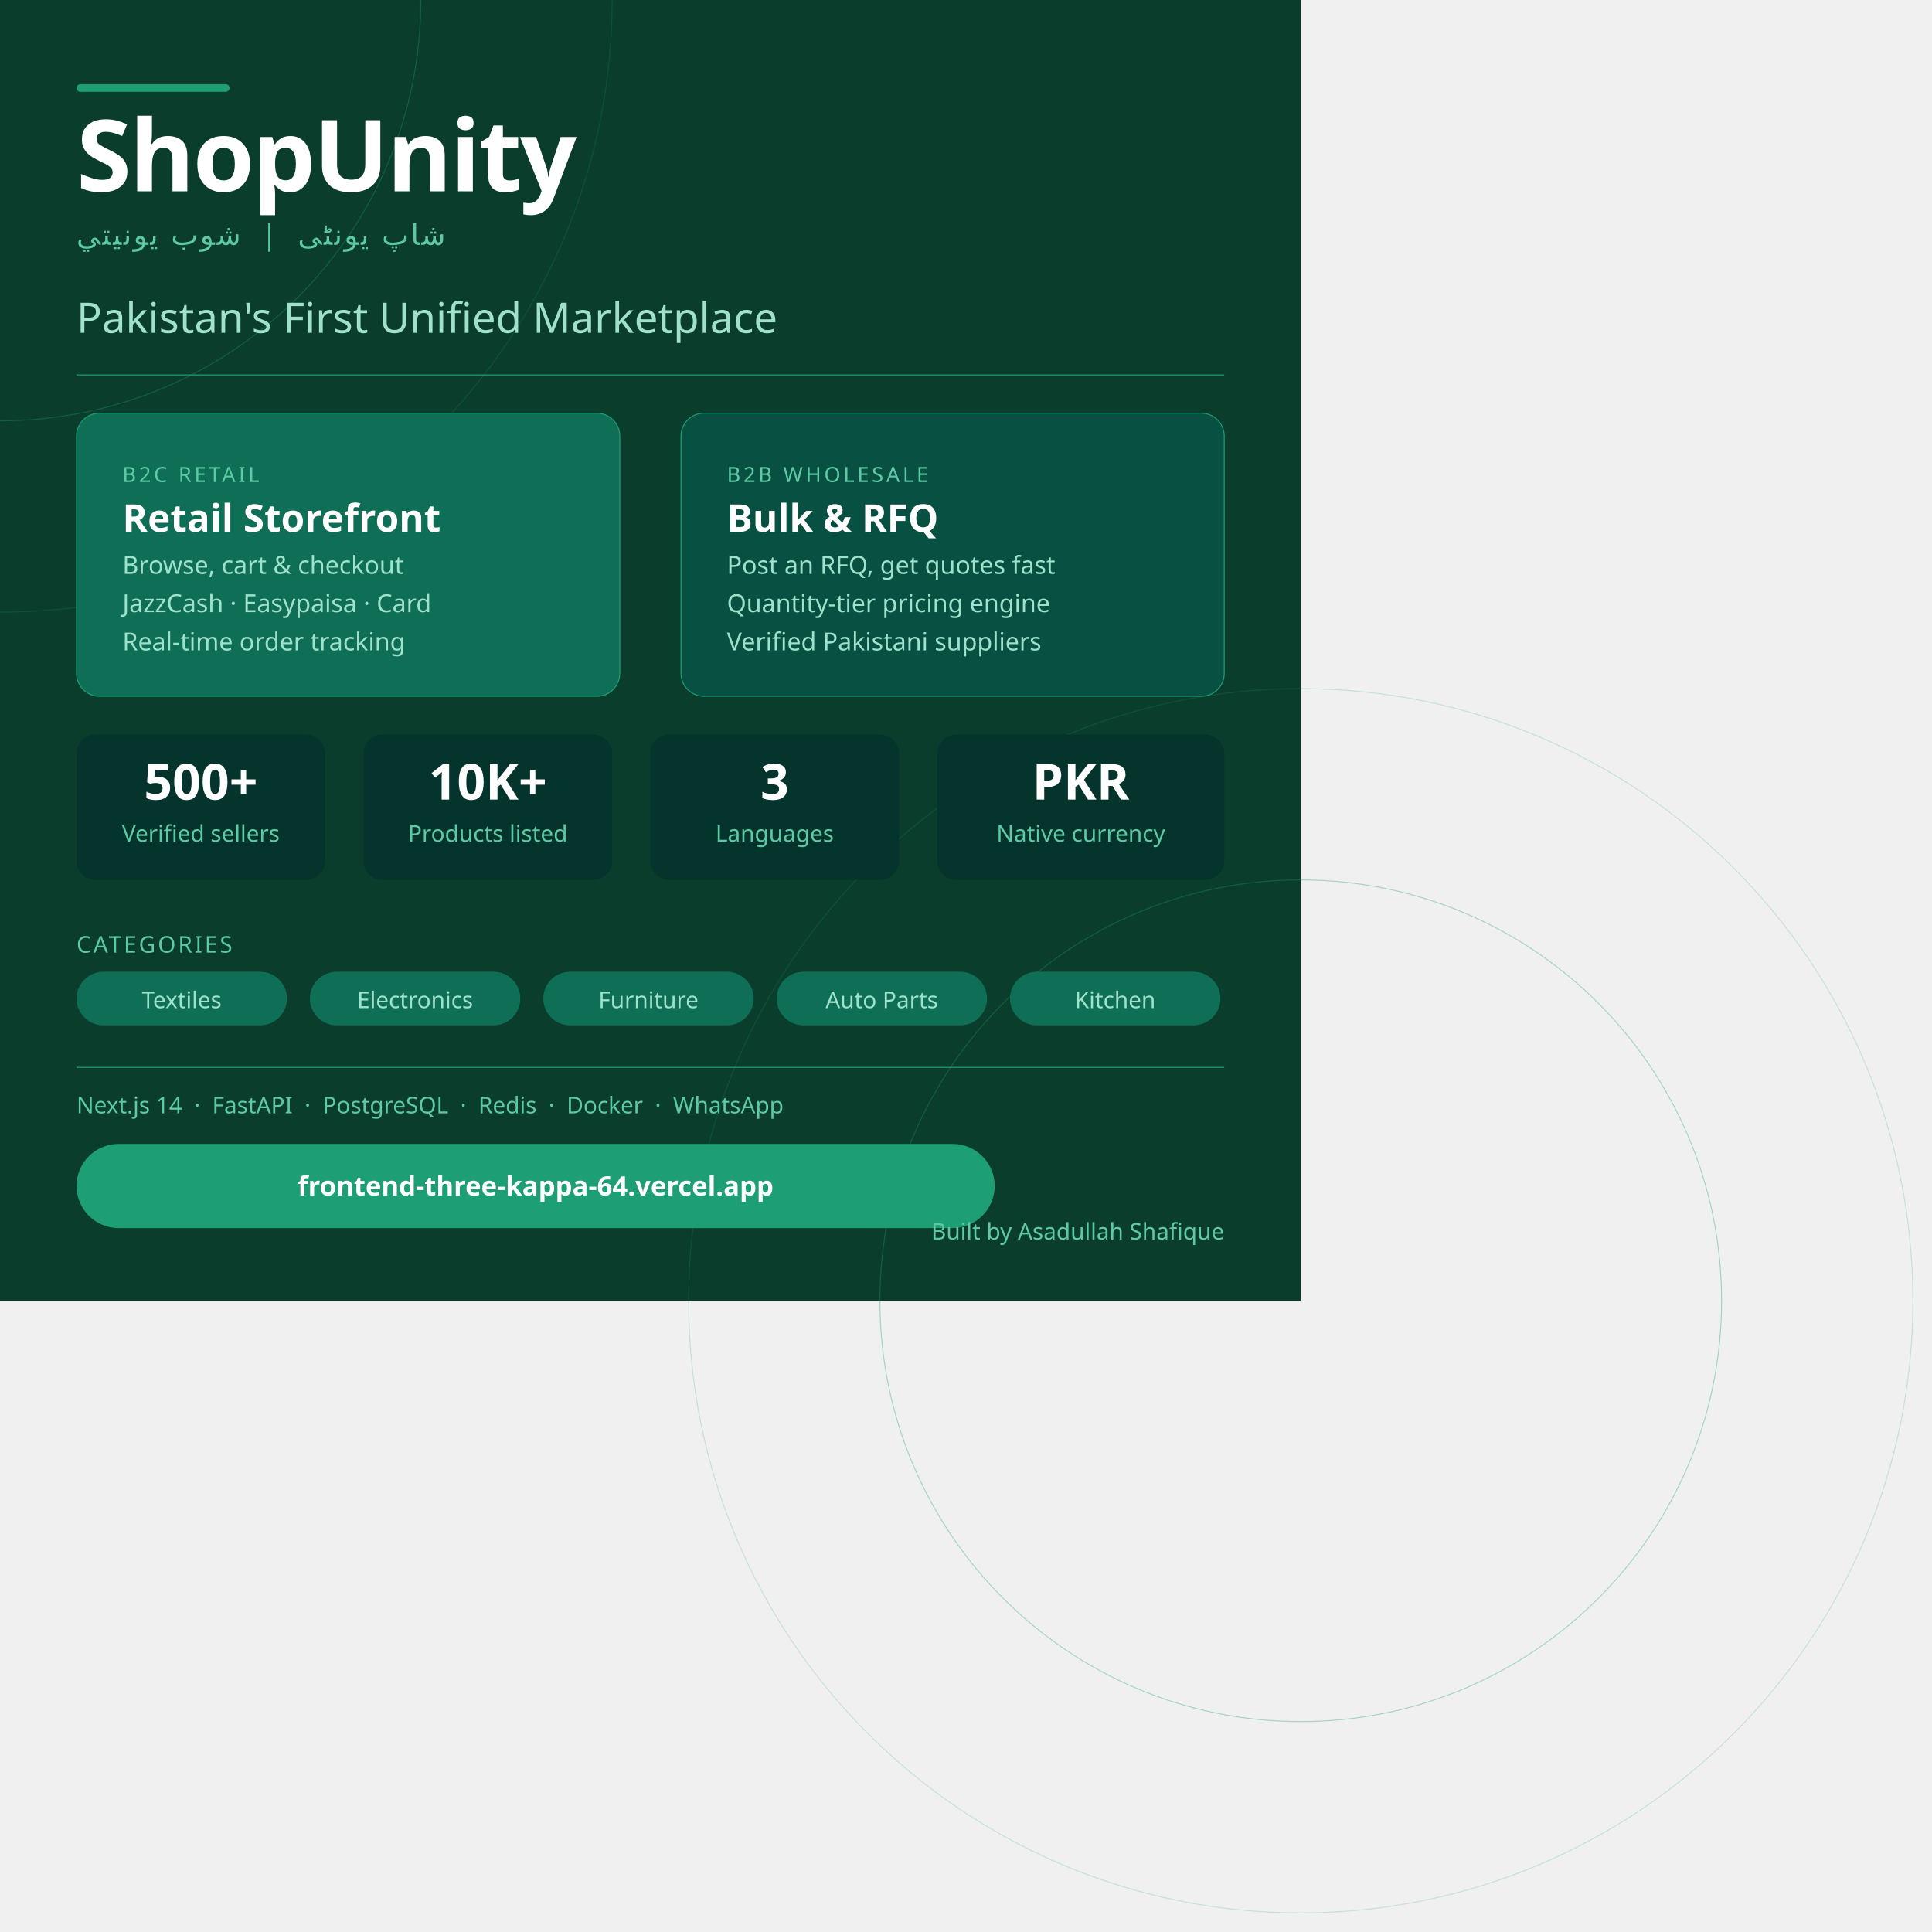
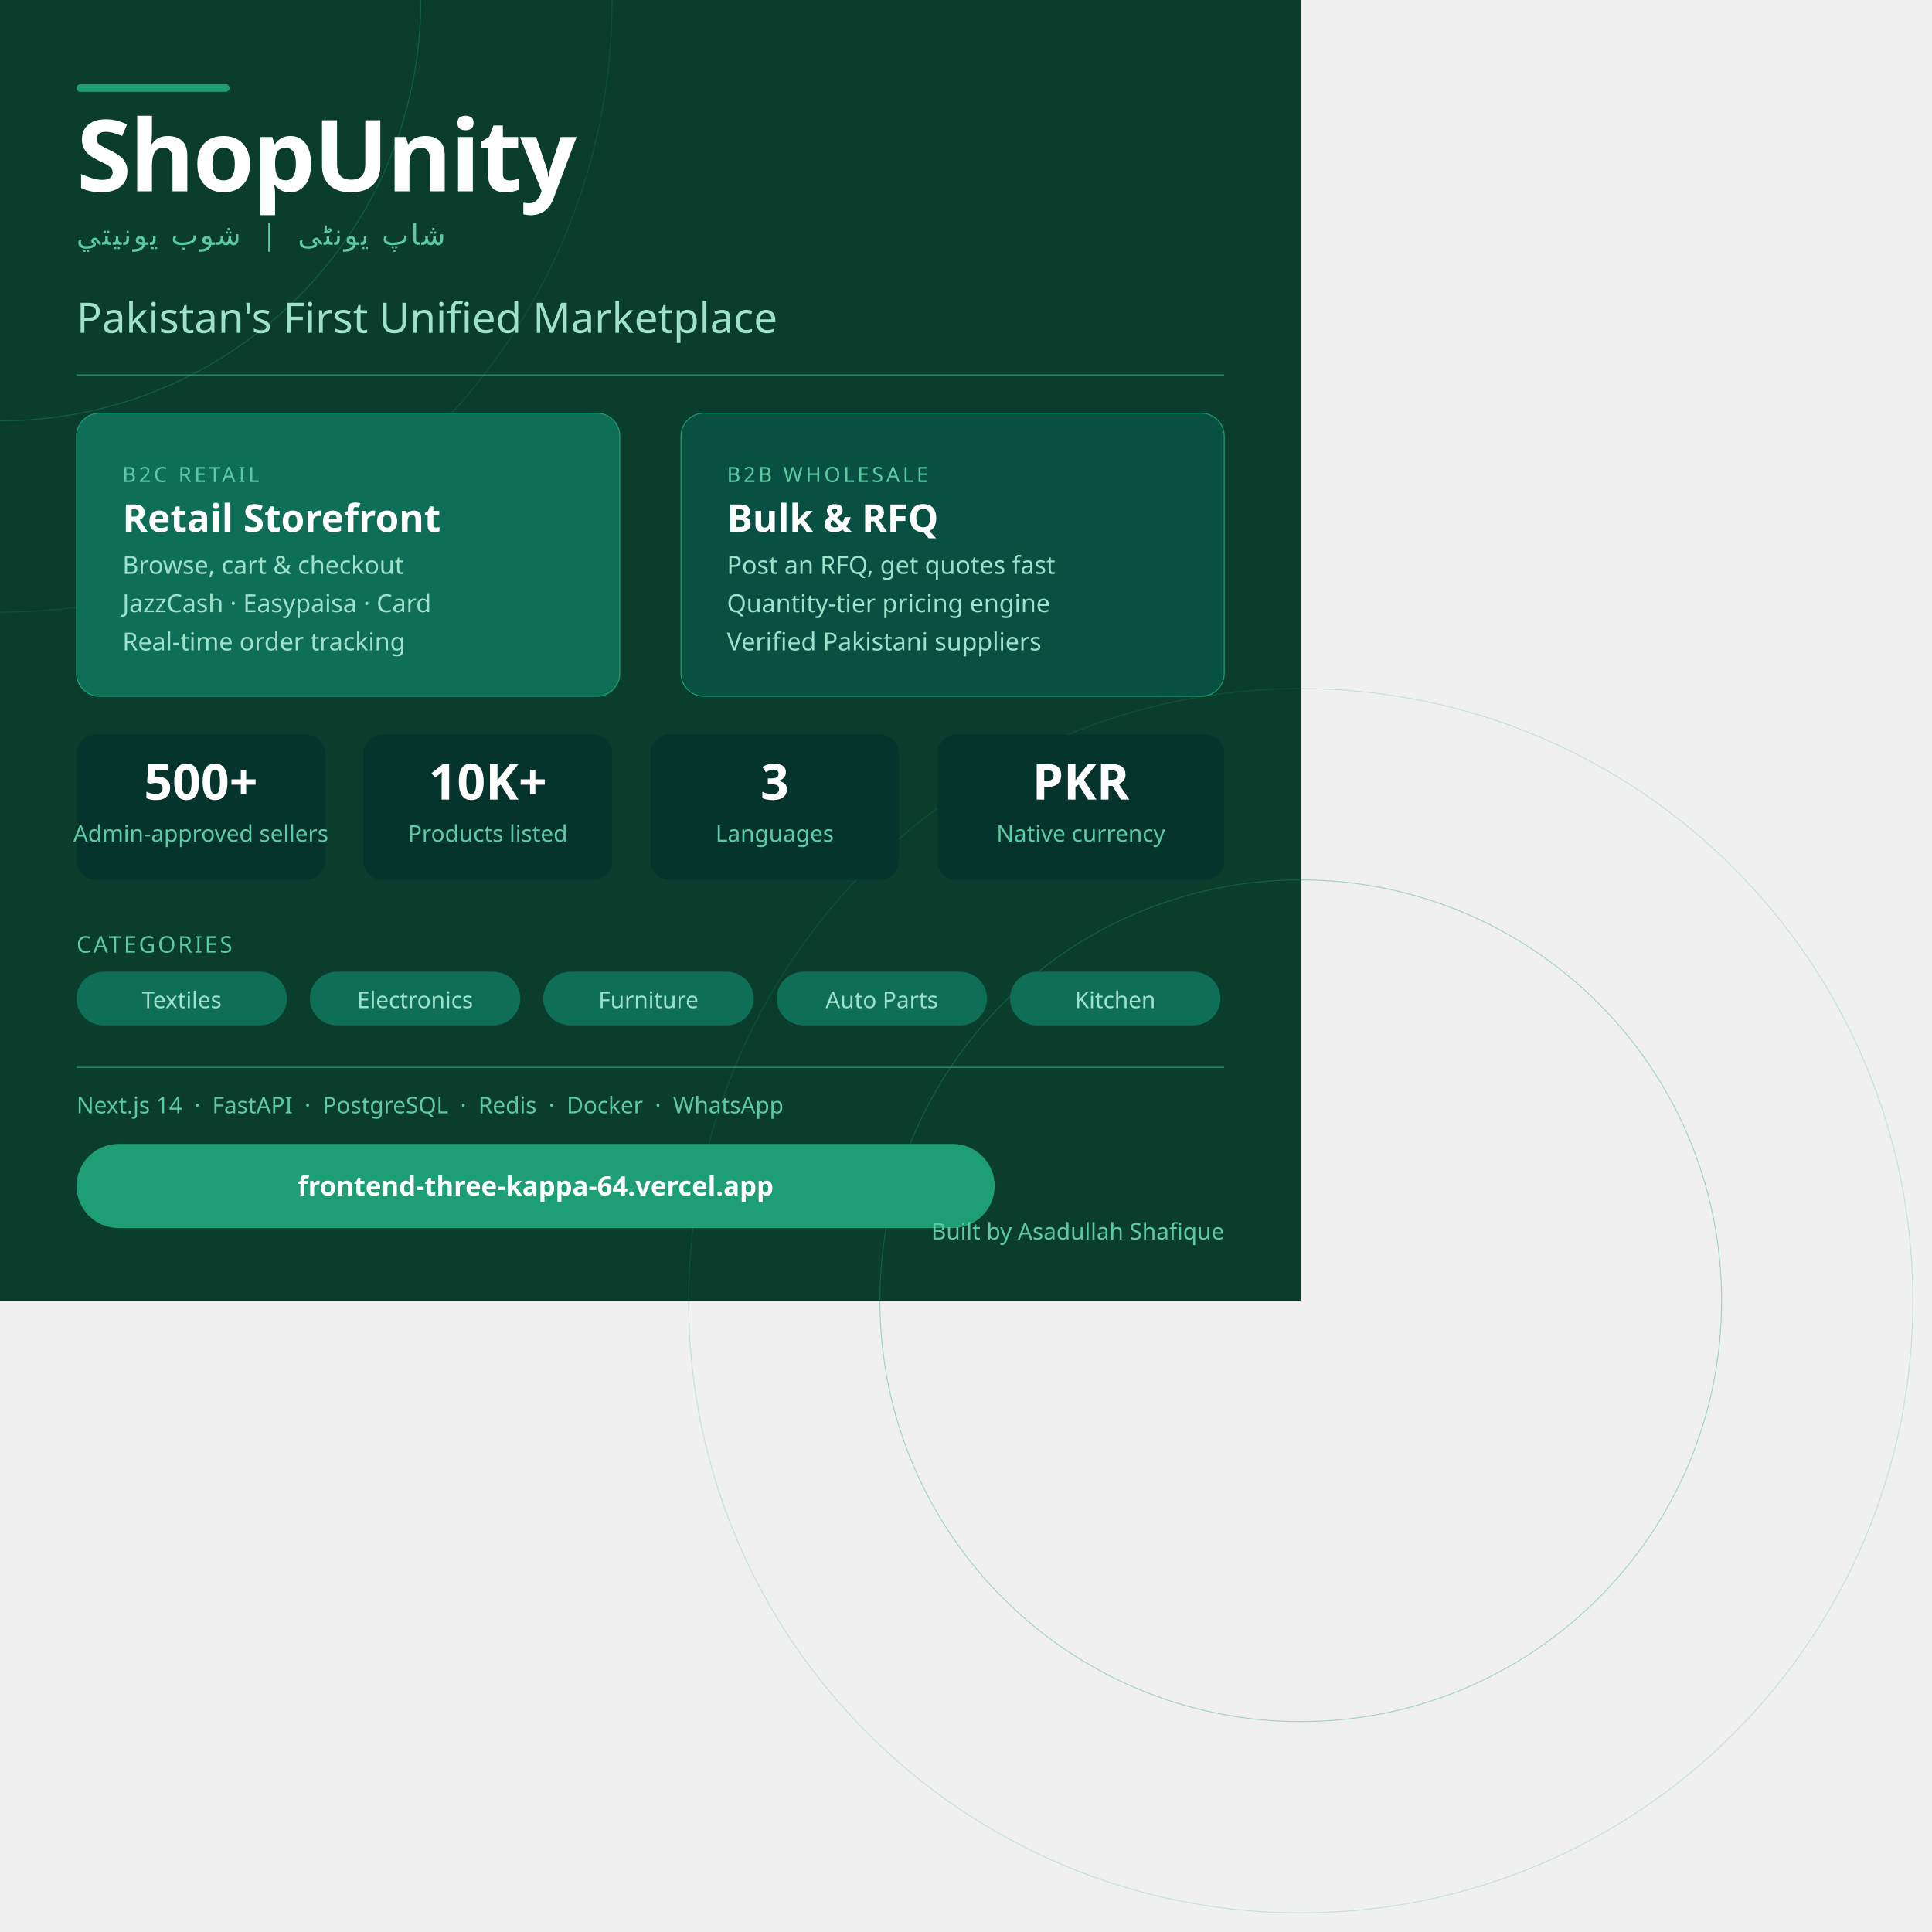
<svg xmlns="http://www.w3.org/2000/svg" width="100%" viewBox="0 0 1010 1010" role="img" style="">
  <defs>
    <marker id="arrow" viewBox="0 0 10 10" refX="8" refY="5" markerWidth="6" markerHeight="6" orient="auto-start-reverse">
      <path d="M2 1L8 5L2 9" fill="none" stroke="context-stroke" stroke-width="1.5" stroke-linecap="round" stroke-linejoin="round" />
    </marker>
  </defs>
  <rect width="680" height="680" fill="#0A3D2B" style="fill:rgb(10, 61, 43);stroke:none;color:rgb(255, 255, 255);stroke-width:1px;stroke-linecap:butt;stroke-linejoin:miter;opacity:1;font-family:&quot;Anthropic Sans&quot;, -apple-system, BlinkMacSystemFont, &quot;Segoe UI&quot;, sans-serif;font-size:16px;font-weight:400;text-anchor:start;dominant-baseline:auto" />
  <circle cx="0" cy="0" r="220" fill="none" stroke="#1D9E75" stroke-width="0.5" opacity="0.35" style="fill:none;stroke:rgb(29, 158, 117);color:rgb(255, 255, 255);stroke-width:0.5px;stroke-linecap:butt;stroke-linejoin:miter;opacity:0.35;font-family:&quot;Anthropic Sans&quot;, -apple-system, BlinkMacSystemFont, &quot;Segoe UI&quot;, sans-serif;font-size:16px;font-weight:400;text-anchor:start;dominant-baseline:auto" />
  <circle cx="0" cy="0" r="320" fill="none" stroke="#1D9E75" stroke-width="0.5" opacity="0.2" style="fill:none;stroke:rgb(29, 158, 117);color:rgb(255, 255, 255);stroke-width:0.5px;stroke-linecap:butt;stroke-linejoin:miter;opacity:0.2;font-family:&quot;Anthropic Sans&quot;, -apple-system, BlinkMacSystemFont, &quot;Segoe UI&quot;, sans-serif;font-size:16px;font-weight:400;text-anchor:start;dominant-baseline:auto" />
  <circle cx="680" cy="680" r="220" fill="none" stroke="#1D9E75" stroke-width="0.5" opacity="0.35" style="fill:none;stroke:rgb(29, 158, 117);color:rgb(255, 255, 255);stroke-width:0.5px;stroke-linecap:butt;stroke-linejoin:miter;opacity:0.35;font-family:&quot;Anthropic Sans&quot;, -apple-system, BlinkMacSystemFont, &quot;Segoe UI&quot;, sans-serif;font-size:16px;font-weight:400;text-anchor:start;dominant-baseline:auto" />
  <circle cx="680" cy="680" r="320" fill="none" stroke="#1D9E75" stroke-width="0.5" opacity="0.2" style="fill:none;stroke:rgb(29, 158, 117);color:rgb(255, 255, 255);stroke-width:0.5px;stroke-linecap:butt;stroke-linejoin:miter;opacity:0.2;font-family:&quot;Anthropic Sans&quot;, -apple-system, BlinkMacSystemFont, &quot;Segoe UI&quot;, sans-serif;font-size:16px;font-weight:400;text-anchor:start;dominant-baseline:auto" />
  <rect x="40" y="44" width="80" height="4" rx="2" fill="#1D9E75" style="fill:rgb(29, 158, 117);stroke:none;color:rgb(255, 255, 255);stroke-width:1px;stroke-linecap:butt;stroke-linejoin:miter;opacity:1;font-family:&quot;Anthropic Sans&quot;, -apple-system, BlinkMacSystemFont, &quot;Segoe UI&quot;, sans-serif;font-size:16px;font-weight:400;text-anchor:start;dominant-baseline:auto" />
  <text x="40" y="100" font-family="system-ui, sans-serif" font-size="52" font-weight="700" fill="#FFFFFF" letter-spacing="-1" style="fill:rgb(255, 255, 255);stroke:none;color:rgb(255, 255, 255);stroke-width:1px;stroke-linecap:butt;stroke-linejoin:miter;opacity:1;font-family:system-ui, sans-serif;font-size:52px;font-weight:700;text-anchor:start;dominant-baseline:auto">ShopUnity</text>
  <text x="40" y="128" font-family="system-ui, sans-serif" font-size="15" font-weight="400" fill="#5DCAA5" letter-spacing="1" style="fill:rgb(93, 202, 165);stroke:none;color:rgb(255, 255, 255);stroke-width:1px;stroke-linecap:butt;stroke-linejoin:miter;opacity:1;font-family:system-ui, sans-serif;font-size:15px;font-weight:400;text-anchor:start;dominant-baseline:auto">شاپ یونٹی  |  شوب يونيتي</text>
  <text x="40" y="174" font-family="system-ui, sans-serif" font-size="22" font-weight="500" fill="#9FE1CB" style="fill:rgb(159, 225, 203);stroke:none;color:rgb(255, 255, 255);stroke-width:1px;stroke-linecap:butt;stroke-linejoin:miter;opacity:1;font-family:system-ui, sans-serif;font-size:22px;font-weight:500;text-anchor:start;dominant-baseline:auto">Pakistan's First Unified Marketplace</text>
  <line x1="40" y1="196" x2="640" y2="196" stroke="#1D9E75" stroke-width="0.5" style="fill:rgb(0, 0, 0);stroke:rgb(29, 158, 117);color:rgb(255, 255, 255);stroke-width:0.5px;stroke-linecap:butt;stroke-linejoin:miter;opacity:1;font-family:&quot;Anthropic Sans&quot;, -apple-system, BlinkMacSystemFont, &quot;Segoe UI&quot;, sans-serif;font-size:16px;font-weight:400;text-anchor:start;dominant-baseline:auto" />
  <rect x="40" y="216" width="284" height="148" rx="12" fill="#0F6E56" style="fill:rgb(15, 110, 86);stroke:none;color:rgb(255, 255, 255);stroke-width:1px;stroke-linecap:butt;stroke-linejoin:miter;opacity:1;font-family:&quot;Anthropic Sans&quot;, -apple-system, BlinkMacSystemFont, &quot;Segoe UI&quot;, sans-serif;font-size:16px;font-weight:400;text-anchor:start;dominant-baseline:auto" />
  <rect x="40" y="216" width="284" height="148" rx="12" fill="none" stroke="#1D9E75" stroke-width="0.5" style="fill:none;stroke:rgb(29, 158, 117);color:rgb(255, 255, 255);stroke-width:0.5px;stroke-linecap:butt;stroke-linejoin:miter;opacity:1;font-family:&quot;Anthropic Sans&quot;, -apple-system, BlinkMacSystemFont, &quot;Segoe UI&quot;, sans-serif;font-size:16px;font-weight:400;text-anchor:start;dominant-baseline:auto" />
  <text x="64" y="252" font-family="system-ui, sans-serif" font-size="11" font-weight="500" fill="#5DCAA5" letter-spacing="1.5" style="fill:rgb(93, 202, 165);stroke:none;color:rgb(255, 255, 255);stroke-width:1px;stroke-linecap:butt;stroke-linejoin:miter;opacity:1;font-family:system-ui, sans-serif;font-size:11px;font-weight:500;text-anchor:start;dominant-baseline:auto">B2C  RETAIL</text>
  <text x="64" y="278" font-family="system-ui, sans-serif" font-size="20" font-weight="700" fill="#FFFFFF" style="fill:rgb(255, 255, 255);stroke:none;color:rgb(255, 255, 255);stroke-width:1px;stroke-linecap:butt;stroke-linejoin:miter;opacity:1;font-family:system-ui, sans-serif;font-size:20px;font-weight:700;text-anchor:start;dominant-baseline:auto">Retail Storefront</text>
  <text x="64" y="300" font-family="system-ui, sans-serif" font-size="13" font-weight="400" fill="#9FE1CB" style="fill:rgb(159, 225, 203);stroke:none;color:rgb(255, 255, 255);stroke-width:1px;stroke-linecap:butt;stroke-linejoin:miter;opacity:1;font-family:system-ui, sans-serif;font-size:13px;font-weight:400;text-anchor:start;dominant-baseline:auto">Browse, cart &amp; checkout</text>
  <text x="64" y="320" font-family="system-ui, sans-serif" font-size="13" font-weight="400" fill="#9FE1CB" style="fill:rgb(159, 225, 203);stroke:none;color:rgb(255, 255, 255);stroke-width:1px;stroke-linecap:butt;stroke-linejoin:miter;opacity:1;font-family:system-ui, sans-serif;font-size:13px;font-weight:400;text-anchor:start;dominant-baseline:auto">JazzCash · Easypaisa · Card</text>
  <text x="64" y="340" font-family="system-ui, sans-serif" font-size="13" font-weight="400" fill="#9FE1CB" style="fill:rgb(159, 225, 203);stroke:none;color:rgb(255, 255, 255);stroke-width:1px;stroke-linecap:butt;stroke-linejoin:miter;opacity:1;font-family:system-ui, sans-serif;font-size:13px;font-weight:400;text-anchor:start;dominant-baseline:auto">Real-time order tracking</text>
  <rect x="356" y="216" width="284" height="148" rx="12" fill="#085041" style="fill:rgb(8, 80, 65);stroke:none;color:rgb(255, 255, 255);stroke-width:1px;stroke-linecap:butt;stroke-linejoin:miter;opacity:1;font-family:&quot;Anthropic Sans&quot;, -apple-system, BlinkMacSystemFont, &quot;Segoe UI&quot;, sans-serif;font-size:16px;font-weight:400;text-anchor:start;dominant-baseline:auto" />
  <rect x="356" y="216" width="284" height="148" rx="12" fill="none" stroke="#1D9E75" stroke-width="0.5" style="fill:none;stroke:rgb(29, 158, 117);color:rgb(255, 255, 255);stroke-width:0.5px;stroke-linecap:butt;stroke-linejoin:miter;opacity:1;font-family:&quot;Anthropic Sans&quot;, -apple-system, BlinkMacSystemFont, &quot;Segoe UI&quot;, sans-serif;font-size:16px;font-weight:400;text-anchor:start;dominant-baseline:auto" />
  <text x="380" y="252" font-family="system-ui, sans-serif" font-size="11" font-weight="500" fill="#5DCAA5" letter-spacing="1.5" style="fill:rgb(93, 202, 165);stroke:none;color:rgb(255, 255, 255);stroke-width:1px;stroke-linecap:butt;stroke-linejoin:miter;opacity:1;font-family:system-ui, sans-serif;font-size:11px;font-weight:500;text-anchor:start;dominant-baseline:auto">B2B  WHOLESALE</text>
  <text x="380" y="278" font-family="system-ui, sans-serif" font-size="20" font-weight="700" fill="#FFFFFF" style="fill:rgb(255, 255, 255);stroke:none;color:rgb(255, 255, 255);stroke-width:1px;stroke-linecap:butt;stroke-linejoin:miter;opacity:1;font-family:system-ui, sans-serif;font-size:20px;font-weight:700;text-anchor:start;dominant-baseline:auto">Bulk &amp; RFQ</text>
  <text x="380" y="300" font-family="system-ui, sans-serif" font-size="13" font-weight="400" fill="#9FE1CB" style="fill:rgb(159, 225, 203);stroke:none;color:rgb(255, 255, 255);stroke-width:1px;stroke-linecap:butt;stroke-linejoin:miter;opacity:1;font-family:system-ui, sans-serif;font-size:13px;font-weight:400;text-anchor:start;dominant-baseline:auto">Post an RFQ, get quotes fast</text>
  <text x="380" y="320" font-family="system-ui, sans-serif" font-size="13" font-weight="400" fill="#9FE1CB" style="fill:rgb(159, 225, 203);stroke:none;color:rgb(255, 255, 255);stroke-width:1px;stroke-linecap:butt;stroke-linejoin:miter;opacity:1;font-family:system-ui, sans-serif;font-size:13px;font-weight:400;text-anchor:start;dominant-baseline:auto">Quantity-tier pricing engine</text>
  <text x="380" y="340" font-family="system-ui, sans-serif" font-size="13" font-weight="400" fill="#9FE1CB" style="fill:rgb(159, 225, 203);stroke:none;color:rgb(255, 255, 255);stroke-width:1px;stroke-linecap:butt;stroke-linejoin:miter;opacity:1;font-family:system-ui, sans-serif;font-size:13px;font-weight:400;text-anchor:start;dominant-baseline:auto">Verified Pakistani suppliers</text>
  <rect x="40" y="384" width="130" height="76" rx="10" fill="#04342C" style="fill:rgb(4, 52, 44);stroke:none;color:rgb(255, 255, 255);stroke-width:1px;stroke-linecap:butt;stroke-linejoin:miter;opacity:1;font-family:&quot;Anthropic Sans&quot;, -apple-system, BlinkMacSystemFont, &quot;Segoe UI&quot;, sans-serif;font-size:16px;font-weight:400;text-anchor:start;dominant-baseline:auto" />
  <text x="105" y="418" font-family="system-ui, sans-serif" font-size="26" font-weight="700" fill="#FFFFFF" text-anchor="middle" style="fill:rgb(255, 255, 255);stroke:none;color:rgb(255, 255, 255);stroke-width:1px;stroke-linecap:butt;stroke-linejoin:miter;opacity:1;font-family:system-ui, sans-serif;font-size:26px;font-weight:700;text-anchor:middle;dominant-baseline:auto">500+</text>
-   <text x="105" y="440" font-family="system-ui, sans-serif" font-size="12" font-weight="400" fill="#5DCAA5" text-anchor="middle" style="fill:rgb(93, 202, 165);stroke:none;color:rgb(255, 255, 255);stroke-width:1px;stroke-linecap:butt;stroke-linejoin:miter;opacity:1;font-family:system-ui, sans-serif;font-size:12px;font-weight:400;text-anchor:middle;dominant-baseline:auto">Verified sellers</text>
+   <text x="105" y="440" font-family="system-ui, sans-serif" font-size="12" font-weight="400" fill="#5DCAA5" text-anchor="middle" style="fill:rgb(93, 202, 165);stroke:none;color:rgb(255, 255, 255);stroke-width:1px;stroke-linecap:butt;stroke-linejoin:miter;opacity:1;font-family:system-ui, sans-serif;font-size:12px;font-weight:400;text-anchor:middle;dominant-baseline:auto">Admin-approved sellers</text>
  <rect x="190" y="384" width="130" height="76" rx="10" fill="#04342C" style="fill:rgb(4, 52, 44);stroke:none;color:rgb(255, 255, 255);stroke-width:1px;stroke-linecap:butt;stroke-linejoin:miter;opacity:1;font-family:&quot;Anthropic Sans&quot;, -apple-system, BlinkMacSystemFont, &quot;Segoe UI&quot;, sans-serif;font-size:16px;font-weight:400;text-anchor:start;dominant-baseline:auto" />
  <text x="255" y="418" font-family="system-ui, sans-serif" font-size="26" font-weight="700" fill="#FFFFFF" text-anchor="middle" style="fill:rgb(255, 255, 255);stroke:none;color:rgb(255, 255, 255);stroke-width:1px;stroke-linecap:butt;stroke-linejoin:miter;opacity:1;font-family:system-ui, sans-serif;font-size:26px;font-weight:700;text-anchor:middle;dominant-baseline:auto">10K+</text>
  <text x="255" y="440" font-family="system-ui, sans-serif" font-size="12" font-weight="400" fill="#5DCAA5" text-anchor="middle" style="fill:rgb(93, 202, 165);stroke:none;color:rgb(255, 255, 255);stroke-width:1px;stroke-linecap:butt;stroke-linejoin:miter;opacity:1;font-family:system-ui, sans-serif;font-size:12px;font-weight:400;text-anchor:middle;dominant-baseline:auto">Products listed</text>
  <rect x="340" y="384" width="130" height="76" rx="10" fill="#04342C" style="fill:rgb(4, 52, 44);stroke:none;color:rgb(255, 255, 255);stroke-width:1px;stroke-linecap:butt;stroke-linejoin:miter;opacity:1;font-family:&quot;Anthropic Sans&quot;, -apple-system, BlinkMacSystemFont, &quot;Segoe UI&quot;, sans-serif;font-size:16px;font-weight:400;text-anchor:start;dominant-baseline:auto" />
  <text x="405" y="418" font-family="system-ui, sans-serif" font-size="26" font-weight="700" fill="#FFFFFF" text-anchor="middle" style="fill:rgb(255, 255, 255);stroke:none;color:rgb(255, 255, 255);stroke-width:1px;stroke-linecap:butt;stroke-linejoin:miter;opacity:1;font-family:system-ui, sans-serif;font-size:26px;font-weight:700;text-anchor:middle;dominant-baseline:auto">3</text>
  <text x="405" y="440" font-family="system-ui, sans-serif" font-size="12" font-weight="400" fill="#5DCAA5" text-anchor="middle" style="fill:rgb(93, 202, 165);stroke:none;color:rgb(255, 255, 255);stroke-width:1px;stroke-linecap:butt;stroke-linejoin:miter;opacity:1;font-family:system-ui, sans-serif;font-size:12px;font-weight:400;text-anchor:middle;dominant-baseline:auto">Languages</text>
  <rect x="490" y="384" width="150" height="76" rx="10" fill="#04342C" style="fill:rgb(4, 52, 44);stroke:none;color:rgb(255, 255, 255);stroke-width:1px;stroke-linecap:butt;stroke-linejoin:miter;opacity:1;font-family:&quot;Anthropic Sans&quot;, -apple-system, BlinkMacSystemFont, &quot;Segoe UI&quot;, sans-serif;font-size:16px;font-weight:400;text-anchor:start;dominant-baseline:auto" />
  <text x="565" y="418" font-family="system-ui, sans-serif" font-size="26" font-weight="700" fill="#FFFFFF" text-anchor="middle" style="fill:rgb(255, 255, 255);stroke:none;color:rgb(255, 255, 255);stroke-width:1px;stroke-linecap:butt;stroke-linejoin:miter;opacity:1;font-family:system-ui, sans-serif;font-size:26px;font-weight:700;text-anchor:middle;dominant-baseline:auto">PKR</text>
  <text x="565" y="440" font-family="system-ui, sans-serif" font-size="12" font-weight="400" fill="#5DCAA5" text-anchor="middle" style="fill:rgb(93, 202, 165);stroke:none;color:rgb(255, 255, 255);stroke-width:1px;stroke-linecap:butt;stroke-linejoin:miter;opacity:1;font-family:system-ui, sans-serif;font-size:12px;font-weight:400;text-anchor:middle;dominant-baseline:auto">Native currency</text>
  <text x="40" y="498" font-family="system-ui, sans-serif" font-size="12" font-weight="500" fill="#5DCAA5" letter-spacing="1.2" style="fill:rgb(93, 202, 165);stroke:none;color:rgb(255, 255, 255);stroke-width:1px;stroke-linecap:butt;stroke-linejoin:miter;opacity:1;font-family:system-ui, sans-serif;font-size:12px;font-weight:500;text-anchor:start;dominant-baseline:auto">CATEGORIES</text>
  <rect x="40" y="508" width="110" height="28" rx="14" fill="#0F6E56" style="fill:rgb(15, 110, 86);stroke:none;color:rgb(255, 255, 255);stroke-width:1px;stroke-linecap:butt;stroke-linejoin:miter;opacity:1;font-family:&quot;Anthropic Sans&quot;, -apple-system, BlinkMacSystemFont, &quot;Segoe UI&quot;, sans-serif;font-size:16px;font-weight:400;text-anchor:start;dominant-baseline:auto" />
  <text x="95" y="527" font-family="system-ui, sans-serif" font-size="12" font-weight="500" fill="#9FE1CB" text-anchor="middle" style="fill:rgb(159, 225, 203);stroke:none;color:rgb(255, 255, 255);stroke-width:1px;stroke-linecap:butt;stroke-linejoin:miter;opacity:1;font-family:system-ui, sans-serif;font-size:12px;font-weight:500;text-anchor:middle;dominant-baseline:auto">Textiles</text>
  <rect x="162" y="508" width="110" height="28" rx="14" fill="#0F6E56" style="fill:rgb(15, 110, 86);stroke:none;color:rgb(255, 255, 255);stroke-width:1px;stroke-linecap:butt;stroke-linejoin:miter;opacity:1;font-family:&quot;Anthropic Sans&quot;, -apple-system, BlinkMacSystemFont, &quot;Segoe UI&quot;, sans-serif;font-size:16px;font-weight:400;text-anchor:start;dominant-baseline:auto" />
  <text x="217" y="527" font-family="system-ui, sans-serif" font-size="12" font-weight="500" fill="#9FE1CB" text-anchor="middle" style="fill:rgb(159, 225, 203);stroke:none;color:rgb(255, 255, 255);stroke-width:1px;stroke-linecap:butt;stroke-linejoin:miter;opacity:1;font-family:system-ui, sans-serif;font-size:12px;font-weight:500;text-anchor:middle;dominant-baseline:auto">Electronics</text>
  <rect x="284" y="508" width="110" height="28" rx="14" fill="#0F6E56" style="fill:rgb(15, 110, 86);stroke:none;color:rgb(255, 255, 255);stroke-width:1px;stroke-linecap:butt;stroke-linejoin:miter;opacity:1;font-family:&quot;Anthropic Sans&quot;, -apple-system, BlinkMacSystemFont, &quot;Segoe UI&quot;, sans-serif;font-size:16px;font-weight:400;text-anchor:start;dominant-baseline:auto" />
  <text x="339" y="527" font-family="system-ui, sans-serif" font-size="12" font-weight="500" fill="#9FE1CB" text-anchor="middle" style="fill:rgb(159, 225, 203);stroke:none;color:rgb(255, 255, 255);stroke-width:1px;stroke-linecap:butt;stroke-linejoin:miter;opacity:1;font-family:system-ui, sans-serif;font-size:12px;font-weight:500;text-anchor:middle;dominant-baseline:auto">Furniture</text>
  <rect x="406" y="508" width="110" height="28" rx="14" fill="#0F6E56" style="fill:rgb(15, 110, 86);stroke:none;color:rgb(255, 255, 255);stroke-width:1px;stroke-linecap:butt;stroke-linejoin:miter;opacity:1;font-family:&quot;Anthropic Sans&quot;, -apple-system, BlinkMacSystemFont, &quot;Segoe UI&quot;, sans-serif;font-size:16px;font-weight:400;text-anchor:start;dominant-baseline:auto" />
  <text x="461" y="527" font-family="system-ui, sans-serif" font-size="12" font-weight="500" fill="#9FE1CB" text-anchor="middle" style="fill:rgb(159, 225, 203);stroke:none;color:rgb(255, 255, 255);stroke-width:1px;stroke-linecap:butt;stroke-linejoin:miter;opacity:1;font-family:system-ui, sans-serif;font-size:12px;font-weight:500;text-anchor:middle;dominant-baseline:auto">Auto Parts</text>
  <rect x="528" y="508" width="110" height="28" rx="14" fill="#0F6E56" style="fill:rgb(15, 110, 86);stroke:none;color:rgb(255, 255, 255);stroke-width:1px;stroke-linecap:butt;stroke-linejoin:miter;opacity:1;font-family:&quot;Anthropic Sans&quot;, -apple-system, BlinkMacSystemFont, &quot;Segoe UI&quot;, sans-serif;font-size:16px;font-weight:400;text-anchor:start;dominant-baseline:auto" />
  <text x="583" y="527" font-family="system-ui, sans-serif" font-size="12" font-weight="500" fill="#9FE1CB" text-anchor="middle" style="fill:rgb(159, 225, 203);stroke:none;color:rgb(255, 255, 255);stroke-width:1px;stroke-linecap:butt;stroke-linejoin:miter;opacity:1;font-family:system-ui, sans-serif;font-size:12px;font-weight:500;text-anchor:middle;dominant-baseline:auto">Kitchen</text>
  <line x1="40" y1="558" x2="640" y2="558" stroke="#1D9E75" stroke-width="0.5" style="fill:rgb(0, 0, 0);stroke:rgb(29, 158, 117);color:rgb(255, 255, 255);stroke-width:0.5px;stroke-linecap:butt;stroke-linejoin:miter;opacity:1;font-family:&quot;Anthropic Sans&quot;, -apple-system, BlinkMacSystemFont, &quot;Segoe UI&quot;, sans-serif;font-size:16px;font-weight:400;text-anchor:start;dominant-baseline:auto" />
  <text x="40" y="582" font-family="system-ui, sans-serif" font-size="12" font-weight="400" fill="#5DCAA5" style="fill:rgb(93, 202, 165);stroke:none;color:rgb(255, 255, 255);stroke-width:1px;stroke-linecap:butt;stroke-linejoin:miter;opacity:1;font-family:system-ui, sans-serif;font-size:12px;font-weight:400;text-anchor:start;dominant-baseline:auto">Next.js 14  ·  FastAPI  ·  PostgreSQL  ·  Redis  ·  Docker  ·  WhatsApp</text>
  <rect x="40" y="598" width="480" height="44" rx="22" fill="#1D9E75" style="fill:rgb(29, 158, 117);stroke:none;color:rgb(255, 255, 255);stroke-width:1px;stroke-linecap:butt;stroke-linejoin:miter;opacity:1;font-family:&quot;Anthropic Sans&quot;, -apple-system, BlinkMacSystemFont, &quot;Segoe UI&quot;, sans-serif;font-size:16px;font-weight:400;text-anchor:start;dominant-baseline:auto" />
  <text x="280" y="625" font-family="system-ui, sans-serif" font-size="14" font-weight="600" fill="#FFFFFF" text-anchor="middle" style="fill:rgb(255, 255, 255);stroke:none;color:rgb(255, 255, 255);stroke-width:1px;stroke-linecap:butt;stroke-linejoin:miter;opacity:1;font-family:system-ui, sans-serif;font-size:14px;font-weight:600;text-anchor:middle;dominant-baseline:auto">frontend-three-kappa-64.vercel.app</text>
  <text x="640" y="648" font-family="system-ui, sans-serif" font-size="12" font-weight="400" fill="#5DCAA5" text-anchor="end" style="fill:rgb(93, 202, 165);stroke:none;color:rgb(255, 255, 255);stroke-width:1px;stroke-linecap:butt;stroke-linejoin:miter;opacity:1;font-family:system-ui, sans-serif;font-size:12px;font-weight:400;text-anchor:end;dominant-baseline:auto">Built by Asadullah Shafique</text>
</svg>
